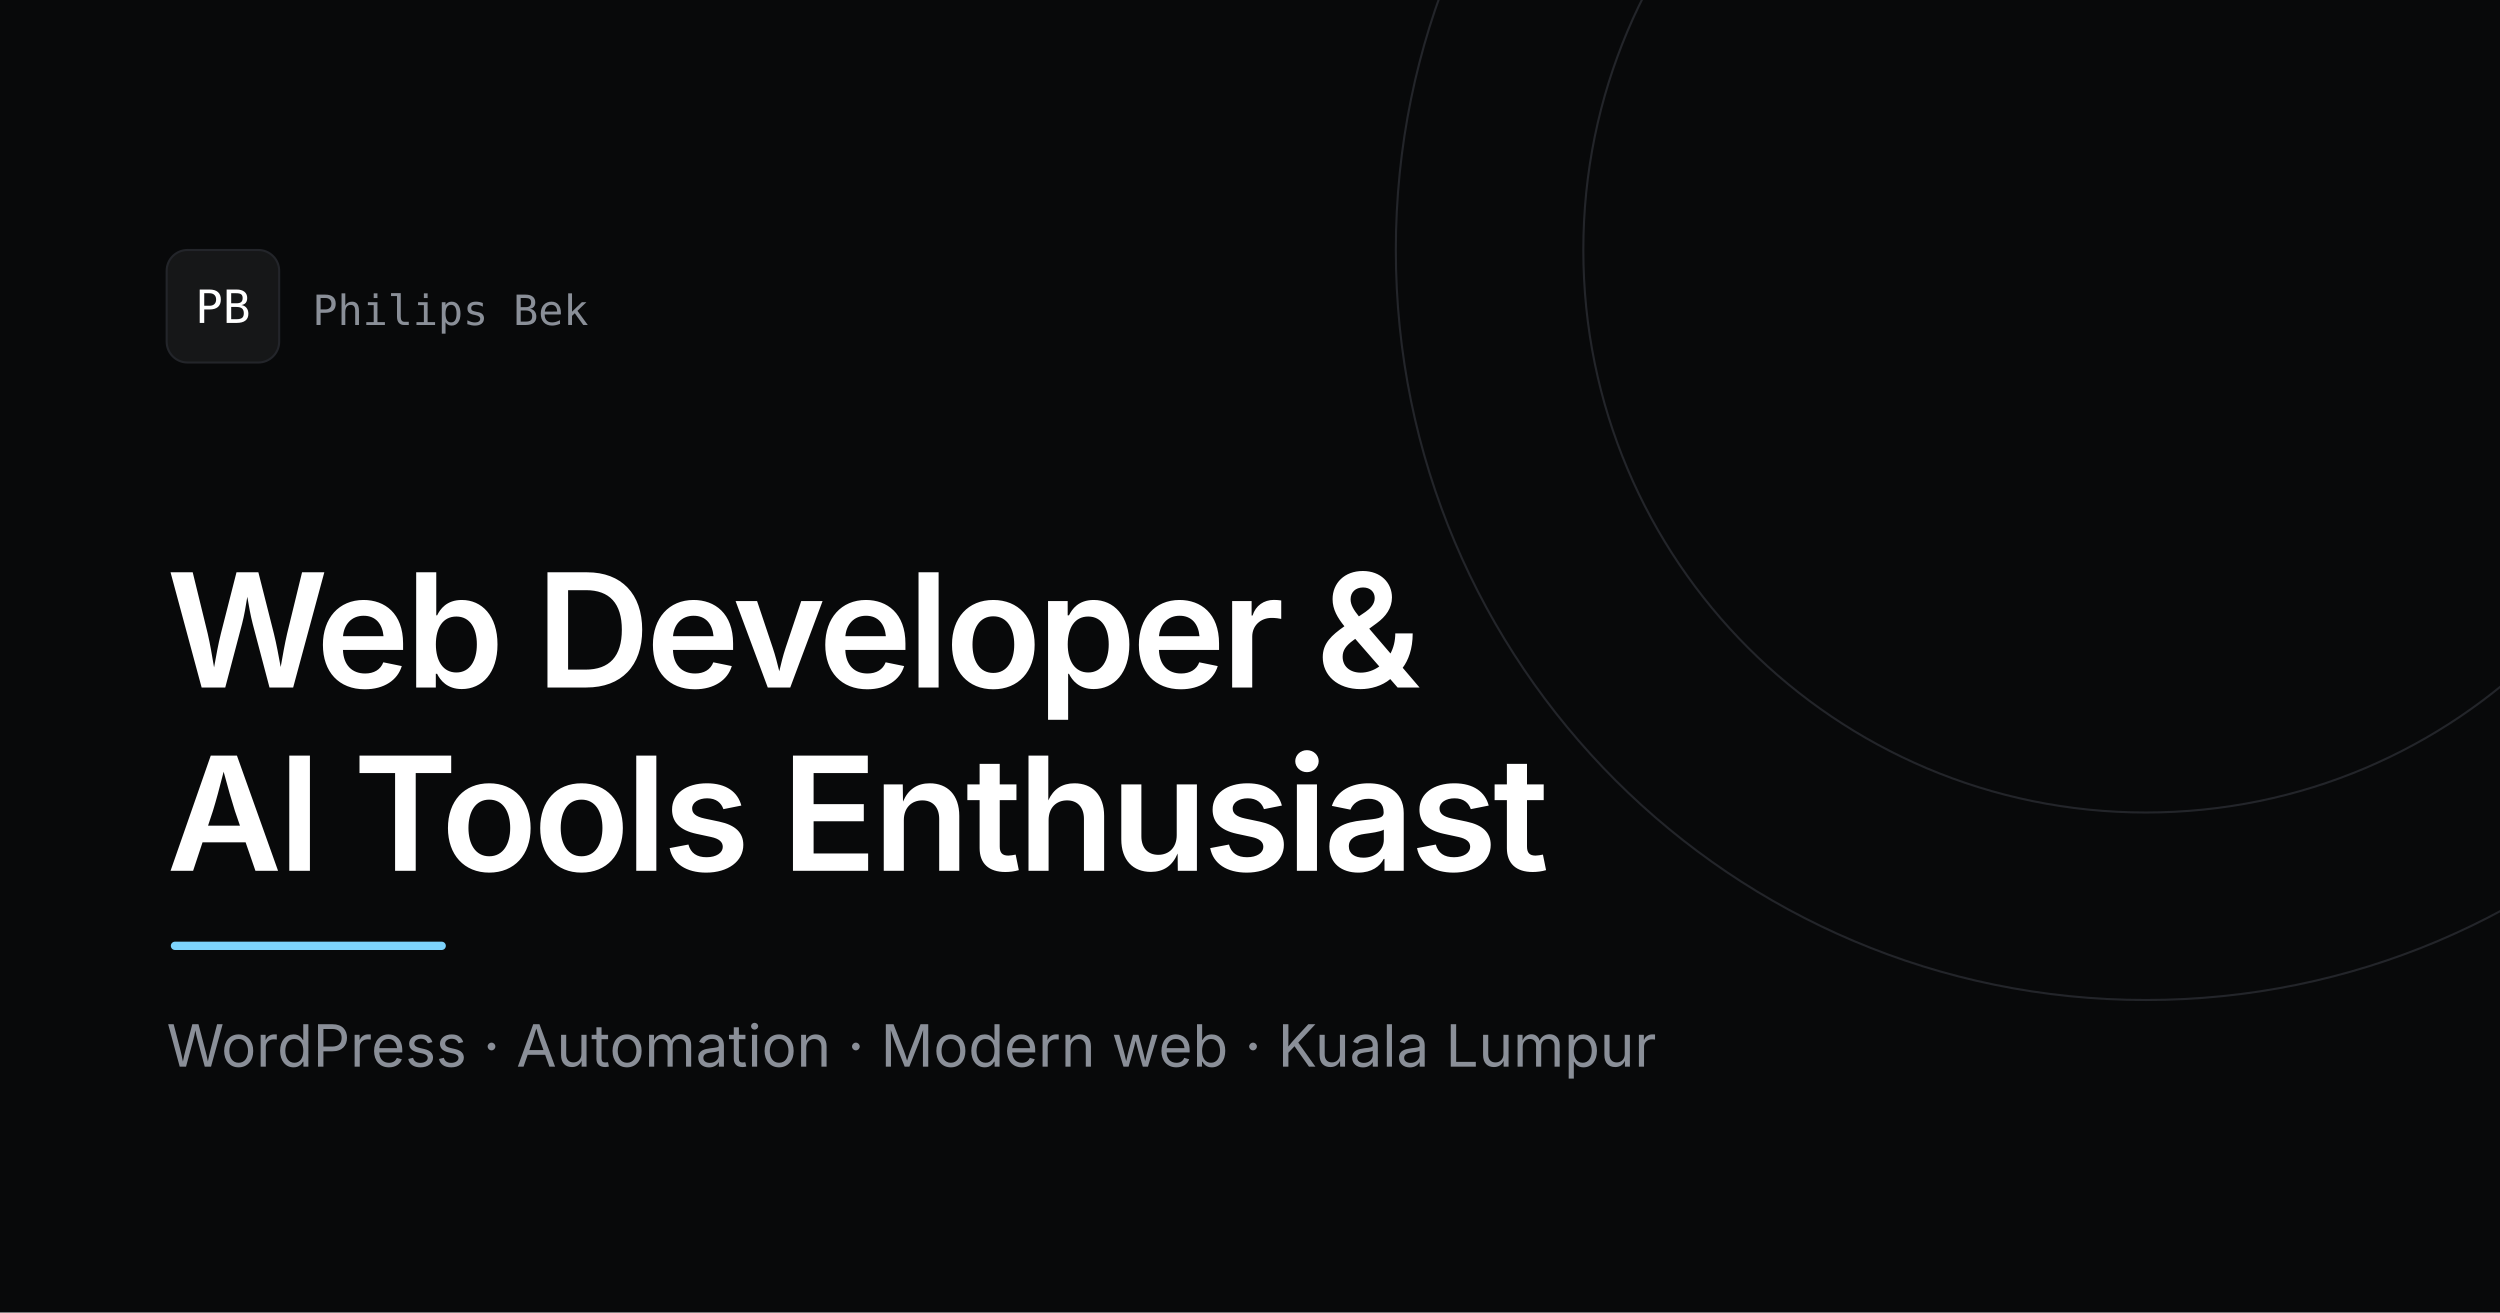
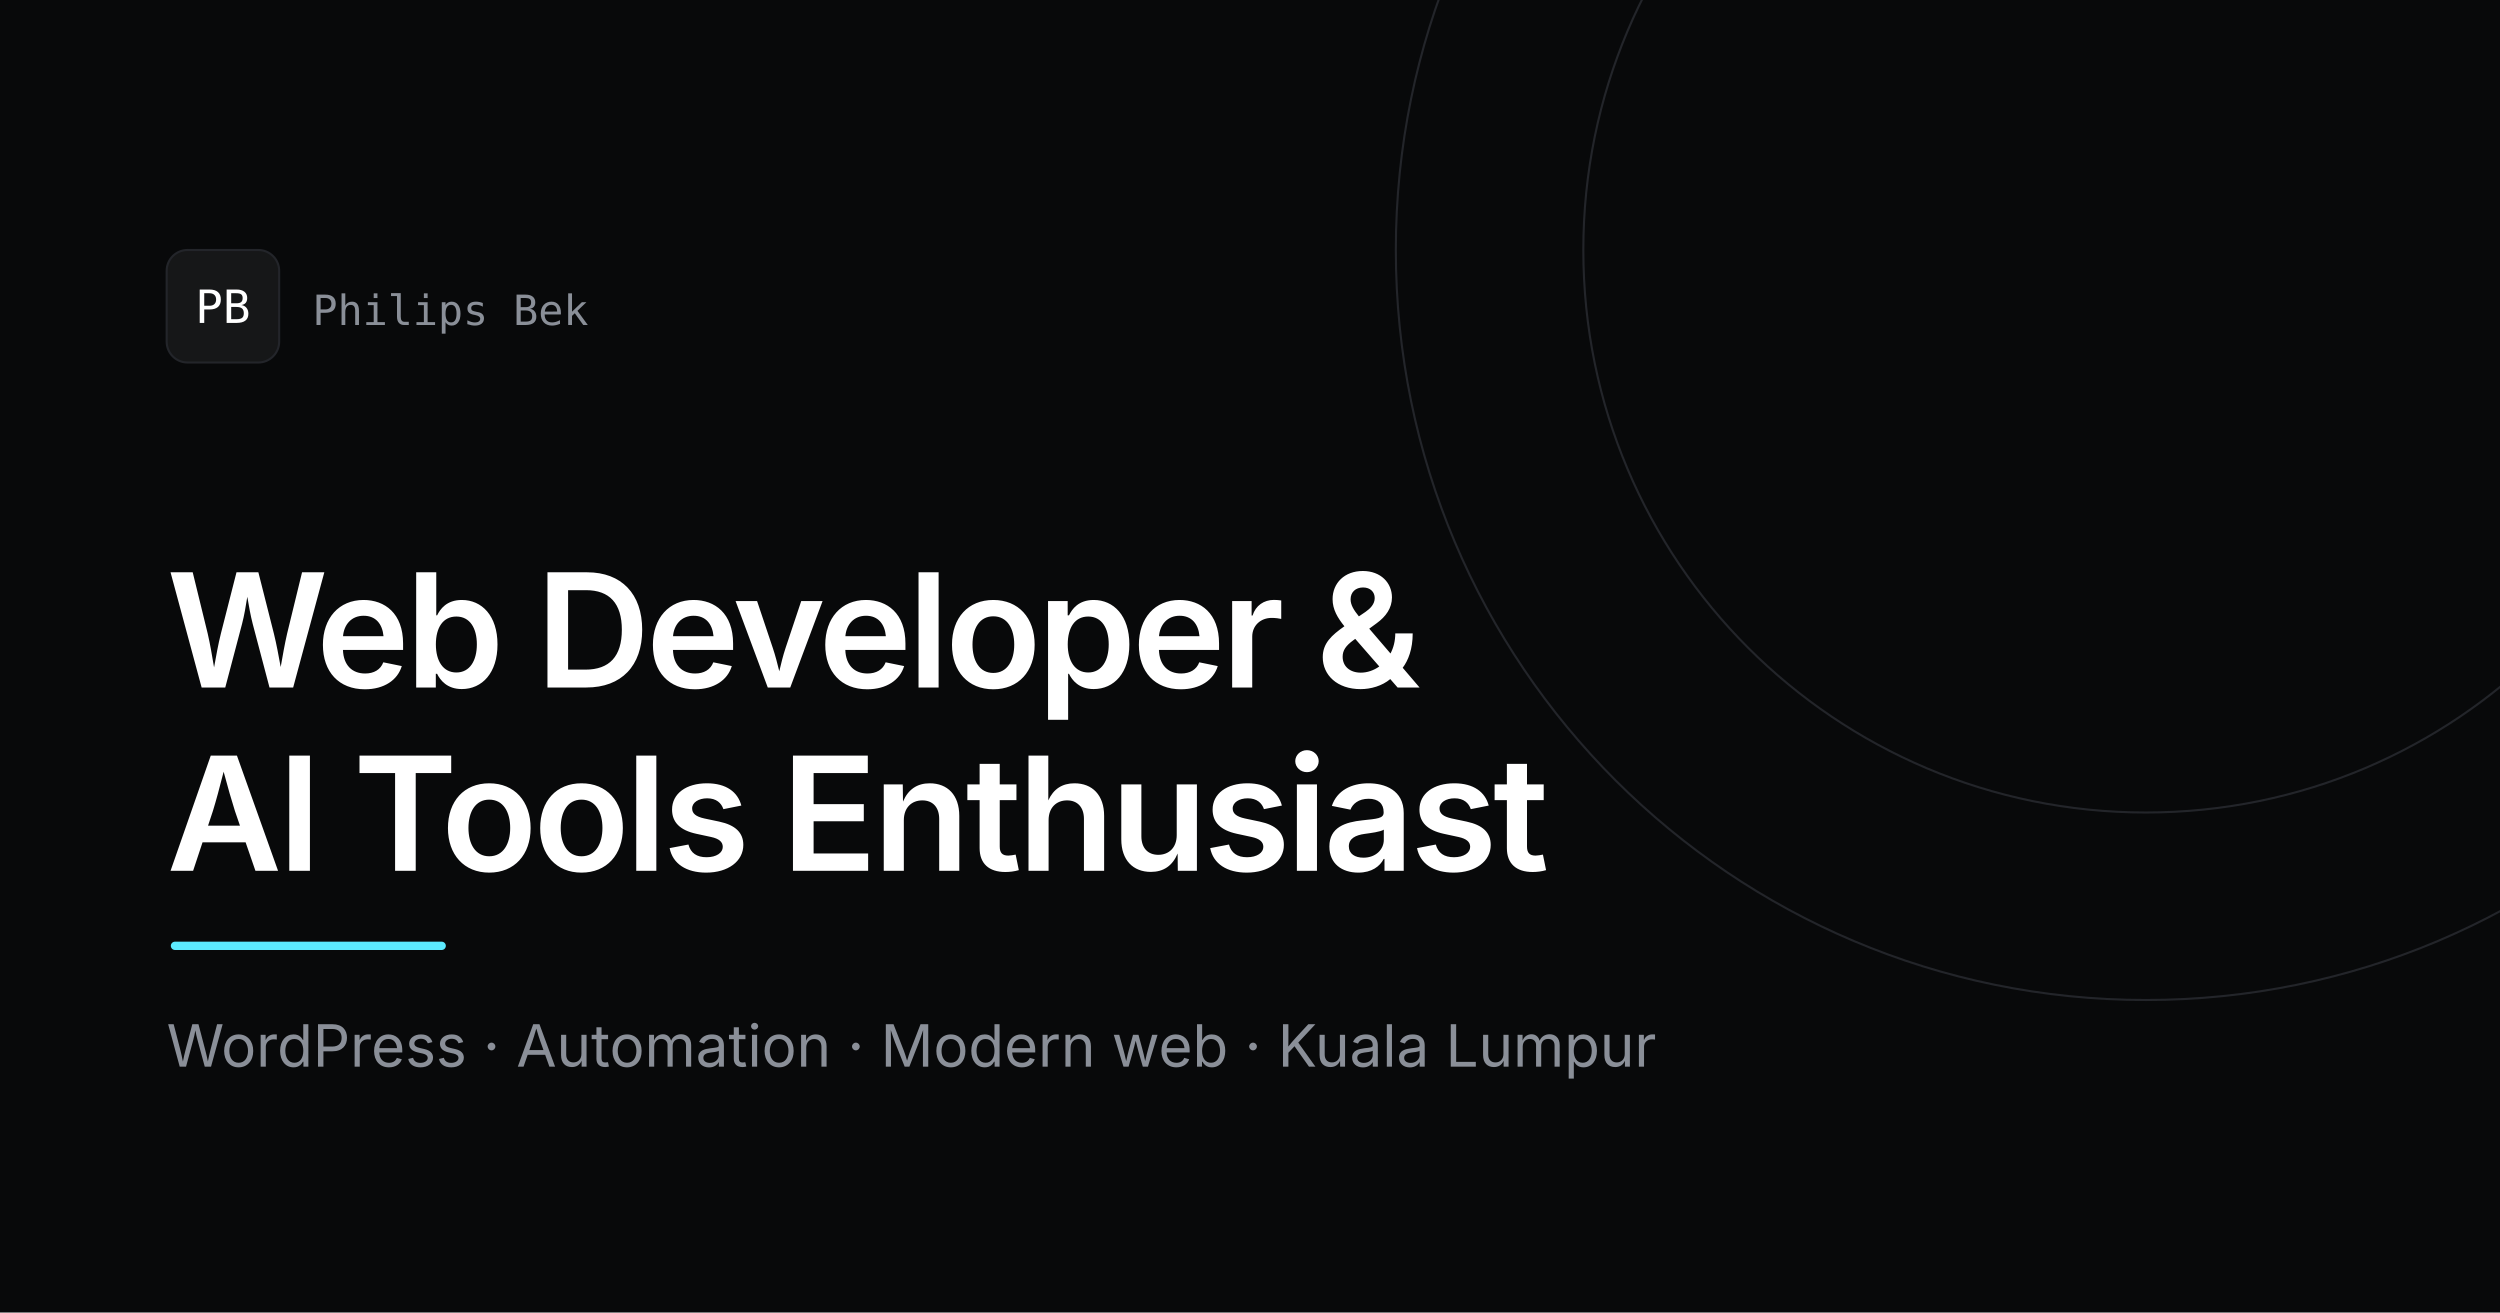
<svg xmlns="http://www.w3.org/2000/svg" viewBox="0 0 1200 630" width="1200" height="630">
  <rect width="1200" height="630" fill="#08090a" />
  <circle cx="1030" cy="120" r="360" fill="none" stroke="#23252a" stroke-width="1" />
  <circle cx="1030" cy="120" r="270" fill="none" stroke="#23252a" stroke-width="1" />
  <rect x="80" y="120" width="54" height="54" rx="10" fill="#161718" stroke="#23252a" stroke-width="1" />
  <text x="107" y="155" text-anchor="middle" font-family="'JetBrains Mono', monospace" font-size="22" font-weight="500" fill="#ffffff">PB</text>
  <text x="150" y="156" font-family="'JetBrains Mono', monospace" font-size="20" fill="#8a8f98">Philips Bek</text>
  <text x="80" y="330" font-family="Inter, sans-serif" font-size="76" font-weight="600" fill="#ffffff" letter-spacing="-2">Web Developer &amp;</text>
  <text x="80" y="418" font-family="Inter, sans-serif" font-size="76" font-weight="600" fill="#ffffff" letter-spacing="-2">AI Tools Enthusiast</text>
-   <rect x="82" y="452" width="132" height="4" rx="2" fill="#7dd3fc" />
+   <rect x="82" y="452" width="132" height="4" rx="2" fill="#5cebff" />
  <text x="80" y="512" font-family="Inter, sans-serif" font-size="28" fill="#8a8f98">WordPress · Automation · Modern web · Kuala Lumpur</text>
</svg>
